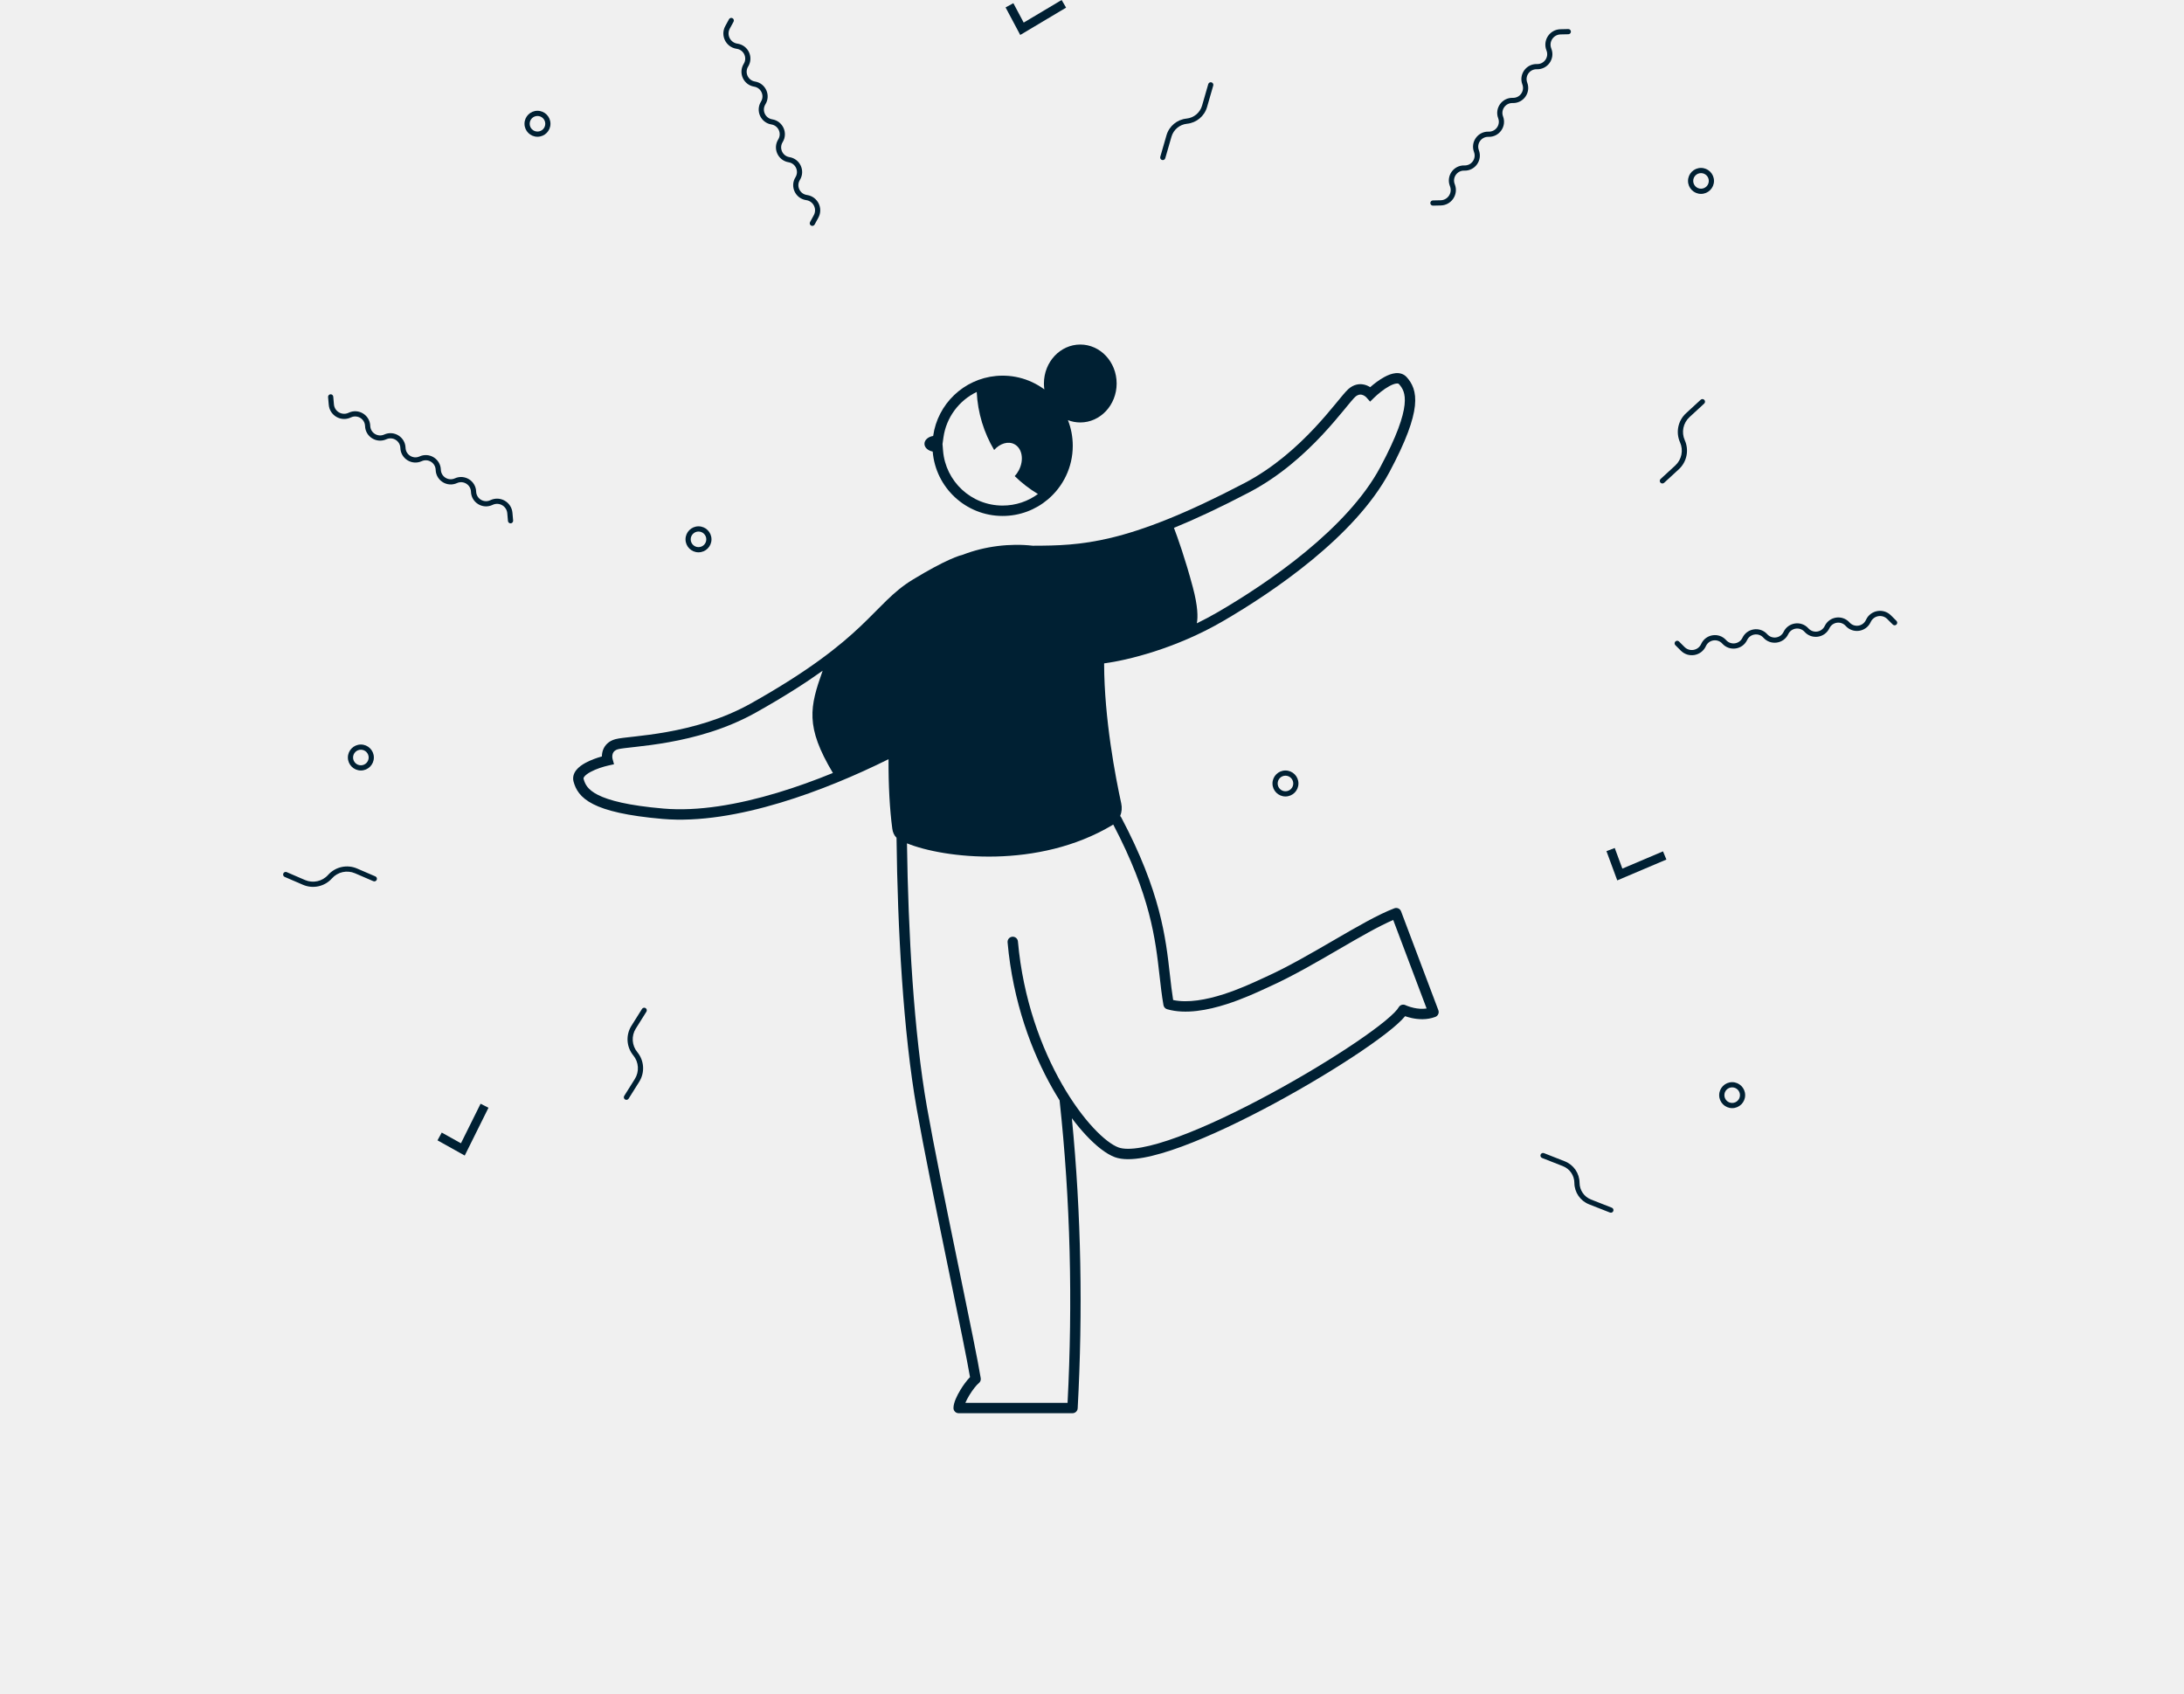
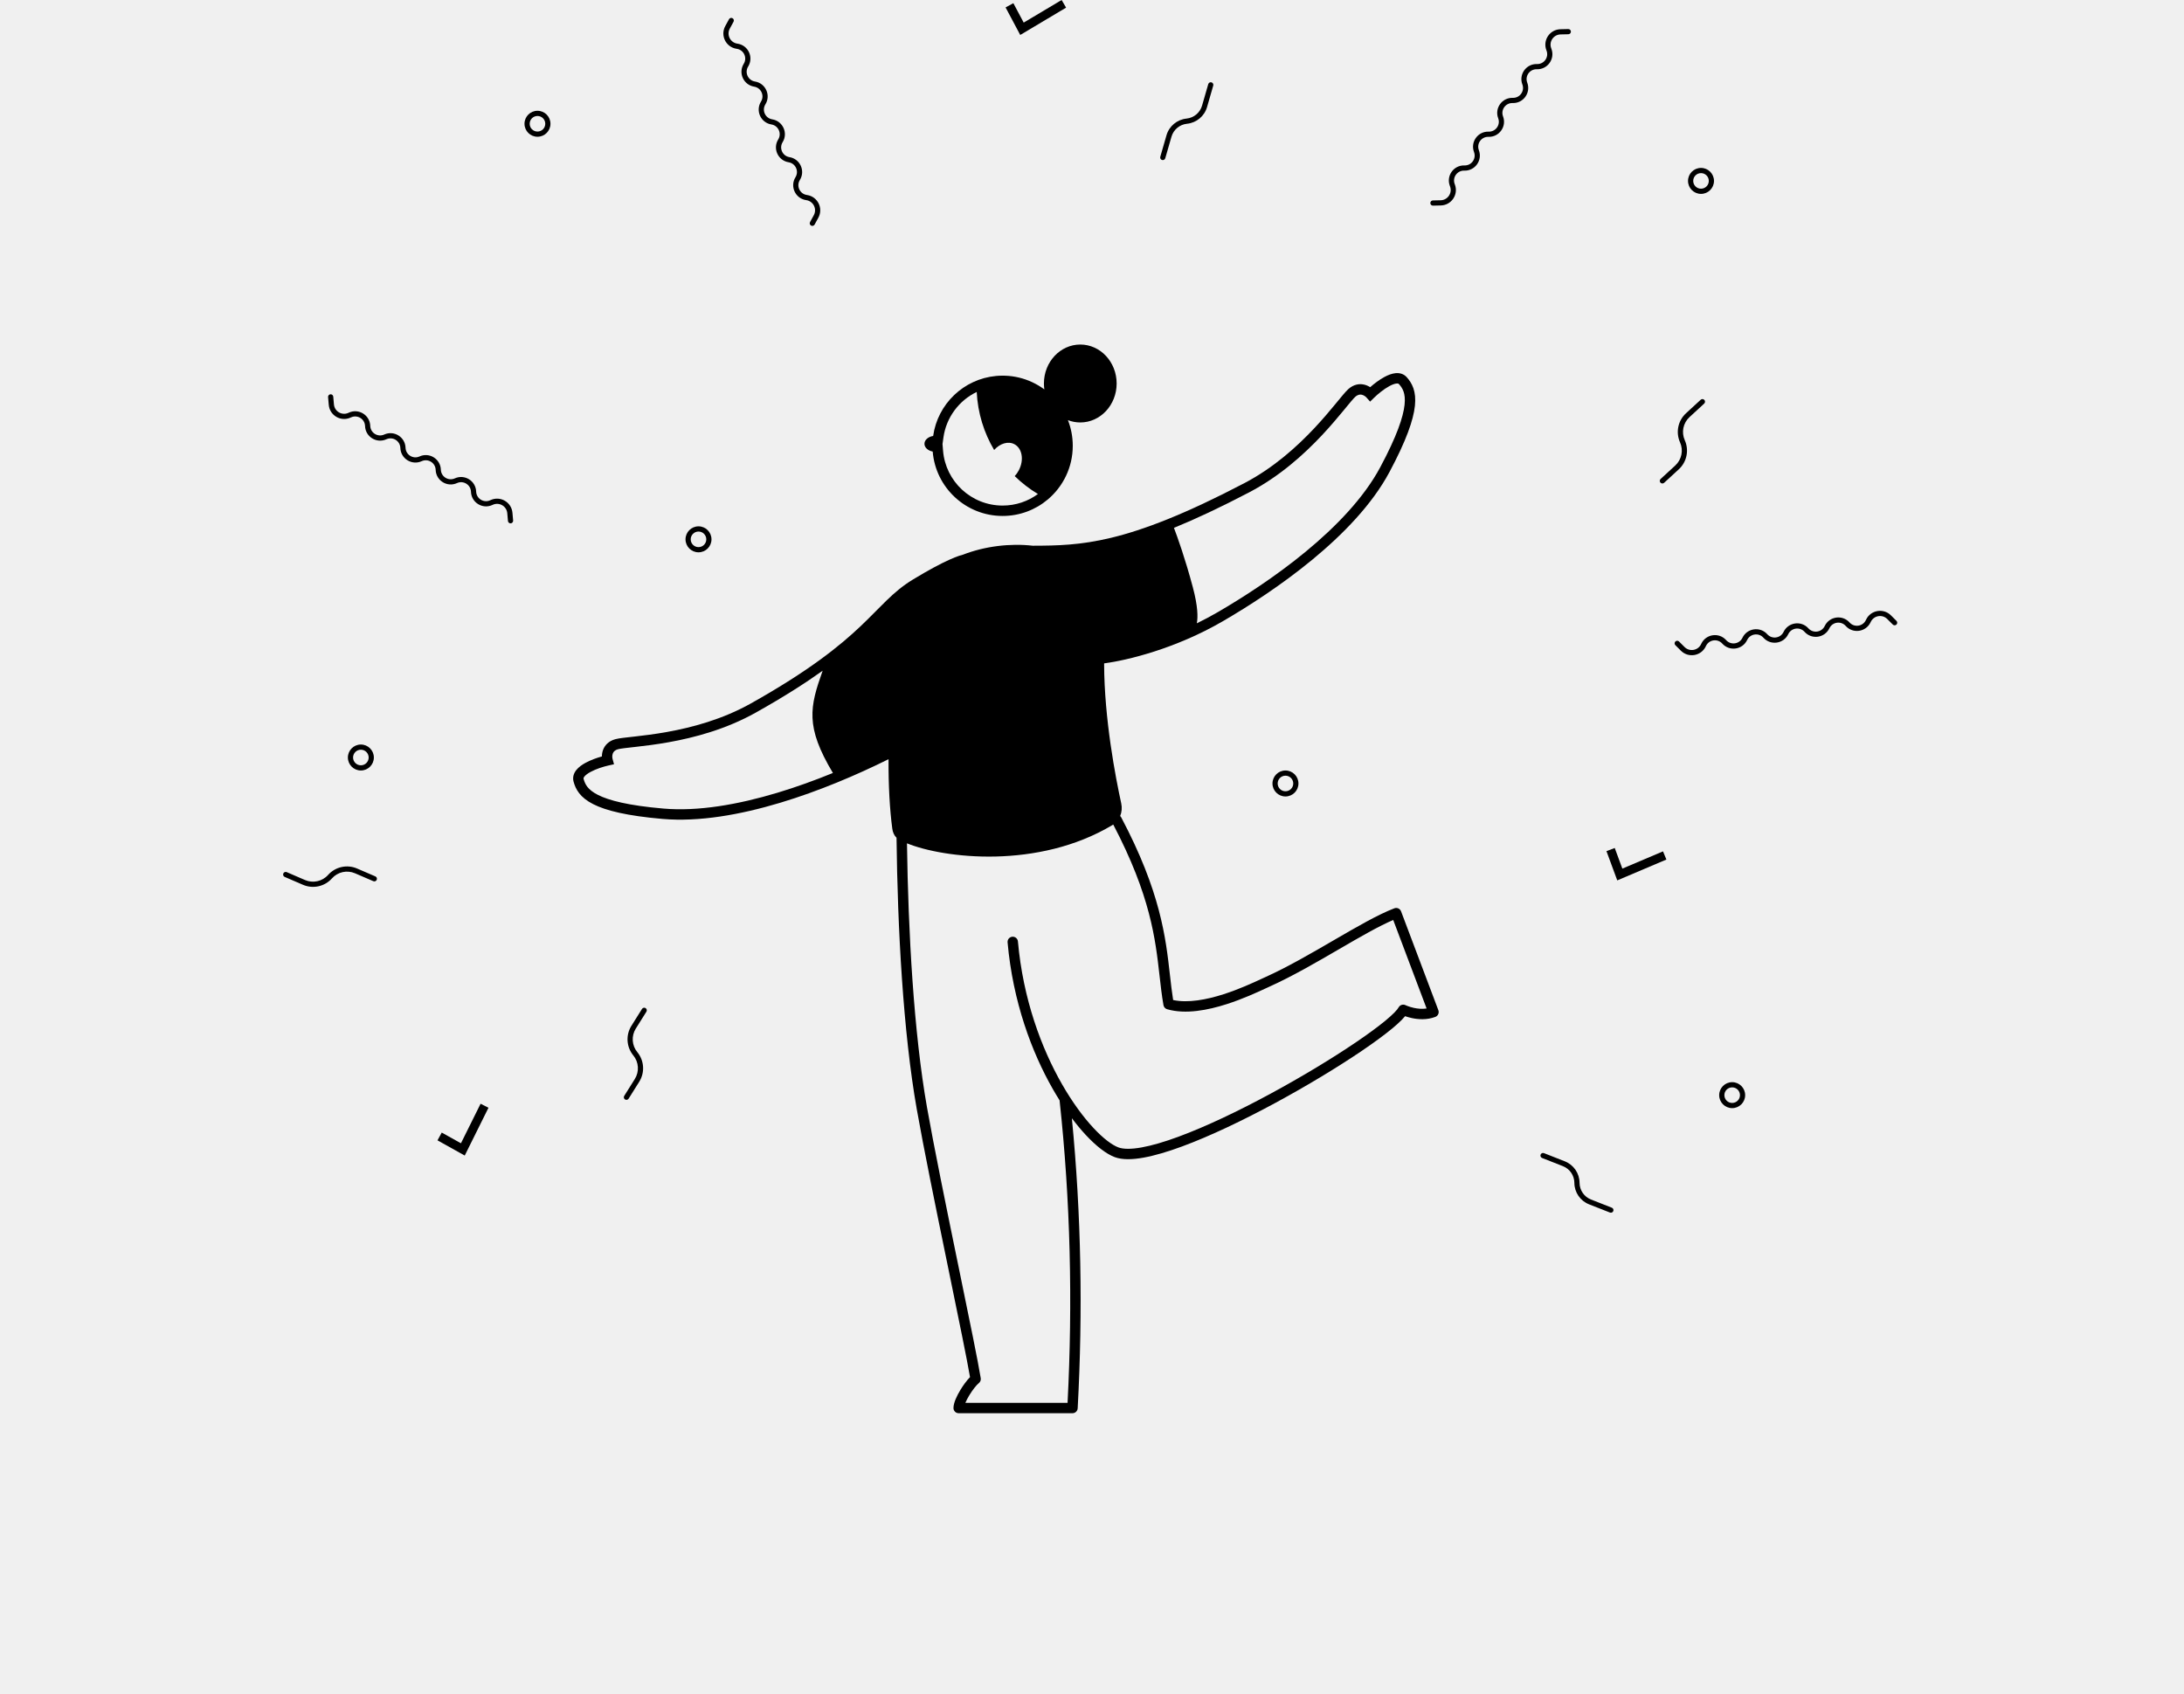
<svg xmlns="http://www.w3.org/2000/svg" width="365" height="283" viewBox="0 0 365 283" fill="none">
  <g clip-path="url(#clip0)">
-     <path d="M171.084 3.776L169.357 0.533L168.056 1.241L170.507 5.842L178.171 1.277L177.424 0L171.084 3.776Z" fill="#002033" />
-     <path d="M269.863 141.713L271.135 145.159L277.928 142.276L278.495 143.643L270.284 147.128L268.478 142.237L269.863 141.713Z" fill="#002033" />
-     <path d="M73.826 189.271L77.035 191.06L80.318 184.452L81.637 185.121L77.669 193.11L73.116 190.57L73.826 189.271Z" fill="#002033" />
-     <path fill-rule="evenodd" clip-rule="evenodd" d="M153.21 185.338C150.942 172.492 150.007 155.168 149.831 140C149.429 139.616 149.204 139.073 149.127 138.501C148.693 135.27 148.471 131.209 148.496 126.874C143.151 129.528 136.85 132.21 130.431 134.142C123.72 136.162 116.823 137.382 110.738 136.856C104.778 136.341 101.258 135.465 99.132 134.383C98.054 133.835 97.312 133.223 96.795 132.561C96.277 131.896 96.023 131.227 95.859 130.629C95.647 129.858 95.915 129.18 96.326 128.672C96.719 128.183 97.283 127.793 97.848 127.484C98.712 127.012 99.734 126.651 100.591 126.412C100.593 126.069 100.647 125.694 100.784 125.322C101.077 124.534 101.725 123.833 102.847 123.529C103.178 123.439 103.638 123.37 104.155 123.305C104.546 123.256 105.004 123.205 105.512 123.149C105.691 123.129 105.875 123.108 106.065 123.087C107.537 122.921 109.387 122.699 111.471 122.325C115.643 121.578 120.719 120.232 125.489 117.557C135.295 112.059 140.365 107.92 143.798 104.674C144.659 103.859 145.421 103.097 146.134 102.377C146.252 102.258 146.369 102.14 146.485 102.022L146.49 102.018C147.07 101.431 147.627 100.868 148.179 100.335C149.514 99.043 150.853 97.89 152.579 96.843C155.239 95.227 157.218 94.194 158.619 93.558C159.32 93.24 159.883 93.019 160.32 92.873C160.538 92.8 160.741 92.74 160.926 92.698C164.561 91.284 168.813 90.765 172.589 91.198C176.675 91.193 180.555 91.112 185.698 89.873C191.126 88.566 197.997 85.958 207.979 80.732C212.823 78.195 216.723 74.677 219.626 71.59C221.076 70.048 222.273 68.619 223.215 67.476C223.337 67.329 223.455 67.185 223.569 67.046C223.893 66.652 224.186 66.296 224.441 65.995C224.778 65.597 225.086 65.25 225.342 65.021C226.209 64.247 227.151 64.086 227.971 64.272C228.357 64.359 228.701 64.519 228.99 64.705C229.658 64.117 230.517 63.458 231.385 62.992C231.952 62.686 232.587 62.428 233.211 62.364C233.861 62.298 234.575 62.444 235.106 63.041C235.518 63.506 235.939 64.084 236.213 64.881C236.486 65.675 236.594 66.631 236.465 67.833C236.21 70.206 235.023 73.633 232.201 78.907C229.316 84.3 224.459 89.297 219.305 93.544C214.142 97.798 208.626 101.343 204.362 103.819C196.428 108.426 188.366 110.354 184.527 110.861C184.525 110.902 184.525 110.944 184.525 110.985C184.559 120.184 186.436 129.914 187.385 134.252C187.543 134.975 187.477 135.718 187.207 136.37C187.278 136.435 187.339 136.513 187.386 136.602C193.964 149.042 194.823 156.687 195.523 162.925L195.523 162.926L195.523 162.927L195.524 162.928C195.688 164.388 195.843 165.771 196.061 167.12C198.538 167.647 201.607 167.076 204.487 166.152C207.053 165.329 209.334 164.274 210.737 163.625L210.744 163.622C211.009 163.5 211.242 163.392 211.44 163.303C215.156 161.631 219.132 159.32 222.878 157.143L223.011 157.066C226.76 154.887 230.312 152.827 233.03 151.792C233.246 151.71 233.485 151.717 233.696 151.811C233.906 151.906 234.07 152.081 234.152 152.297L240.385 168.821C240.466 169.037 240.459 169.276 240.363 169.486C240.268 169.696 240.094 169.859 239.878 169.94C238.442 170.479 236.991 170.36 235.944 170.134C235.506 170.04 235.125 169.924 234.828 169.82C234.663 170.023 234.474 170.23 234.27 170.437C233.83 170.885 233.274 171.382 232.625 171.917C231.326 172.989 229.613 174.243 227.62 175.596C223.63 178.303 218.47 181.432 213.133 184.318C207.798 187.202 202.264 189.856 197.529 191.6C195.164 192.472 192.974 193.125 191.095 193.462C189.246 193.793 187.574 193.843 186.319 193.381C184.896 192.857 183.191 191.533 181.438 189.645C180.685 188.835 179.912 187.908 179.135 186.872C180.705 202.974 180.981 219.202 180.107 235.349C180.082 235.81 179.701 236.17 179.24 236.17H160.217C159.738 236.17 159.349 235.782 159.349 235.302C159.349 234.822 159.517 234.289 159.714 233.813C159.92 233.315 160.201 232.783 160.507 232.278C160.983 231.491 161.573 230.685 162.114 230.137C161.618 227.216 160.25 220.567 158.68 212.934L158.225 210.718C156.383 201.759 154.364 191.875 153.21 185.338ZM154.92 185.037C152.723 172.59 151.782 155.827 151.579 140.934C157.762 143.446 173.505 145.316 185.921 137.876C185.965 137.849 186.009 137.822 186.051 137.794C192.281 149.694 193.095 156.91 193.788 163.057C193.979 164.753 194.161 166.367 194.445 167.976C194.502 168.302 194.741 168.567 195.059 168.659C198.143 169.547 201.873 168.814 205.018 167.805C207.697 166.946 210.093 165.837 211.486 165.192C211.744 165.073 211.967 164.969 212.152 164.886C215.951 163.177 219.993 160.828 223.709 158.668L223.883 158.567C227.296 156.584 230.395 154.792 232.841 153.742L238.421 168.533C237.681 168.645 236.942 168.573 236.31 168.437C235.879 168.344 235.515 168.226 235.262 168.131C235.136 168.084 235.038 168.043 234.974 168.015L234.939 167.999C234.925 167.993 234.913 167.988 234.905 167.984L234.895 167.979C234.797 167.931 234.693 167.902 234.589 167.893C234.252 167.862 233.914 168.031 233.744 168.348C233.647 168.53 233.426 168.82 233.032 169.22C232.649 169.61 232.142 170.065 231.521 170.578C230.278 171.602 228.614 172.823 226.645 174.159C222.709 176.829 217.599 179.929 212.307 182.791C207.011 185.654 201.557 188.266 196.929 189.971C194.614 190.824 192.529 191.441 190.789 191.753C189.018 192.071 187.726 192.049 186.919 191.752C185.881 191.37 184.402 190.286 182.71 188.464C181.038 186.664 179.222 184.212 177.496 181.2C174.044 175.176 170.977 166.96 170.121 157.331C170.079 156.853 169.657 156.501 169.18 156.543C168.702 156.585 168.349 157.007 168.392 157.485C169.272 167.387 172.425 175.843 175.99 182.063C176.35 182.692 176.715 183.298 177.082 183.881C178.897 200.652 179.288 217.583 178.416 234.434H161.336C161.499 234.048 161.728 233.613 161.992 233.178C162.556 232.247 163.199 231.447 163.588 231.138C163.833 230.943 163.954 230.632 163.905 230.322C163.48 227.649 162.04 220.649 160.389 212.623L159.925 210.369C158.082 201.402 156.069 191.545 154.92 185.037ZM139.199 129.176C134.545 121.396 135.334 118.141 137.486 112.085C134.598 114.152 130.988 116.464 126.338 119.071C121.336 121.876 116.052 123.269 111.777 124.034C109.637 124.418 107.742 124.645 106.26 124.812C106.062 124.834 105.873 124.855 105.692 124.875L105.686 124.876C105.185 124.932 104.748 124.98 104.372 125.028C103.846 125.094 103.5 125.151 103.301 125.205C102.729 125.36 102.513 125.655 102.412 125.926C102.293 126.248 102.316 126.618 102.377 126.84L102.618 127.72L101.727 127.917C100.868 128.107 99.626 128.491 98.68 129.008C98.203 129.268 97.865 129.528 97.677 129.762C97.505 129.974 97.511 130.089 97.533 130.17C97.661 130.635 97.834 131.069 98.164 131.493C98.496 131.918 99.023 132.38 99.919 132.835C101.739 133.761 104.986 134.617 110.887 135.126C116.663 135.625 123.319 134.469 129.931 132.479C133.078 131.532 136.202 130.399 139.199 129.176ZM196.196 88.213C196.775 89.735 198.064 93.309 199.353 98.143C200.201 101.326 200.22 103.141 200.018 104.164C201.168 103.605 202.331 102.991 203.49 102.317C207.702 99.872 213.133 96.38 218.201 92.204C223.279 88.02 227.939 83.192 230.67 78.088C233.464 72.866 234.52 69.679 234.738 67.648C234.846 66.648 234.747 65.955 234.571 65.445C234.397 64.937 234.127 64.555 233.807 64.194C233.751 64.131 233.658 64.064 233.386 64.092C233.089 64.122 232.686 64.263 232.207 64.521C231.258 65.031 230.258 65.862 229.63 66.478L228.979 67.117L228.373 66.434C228.22 66.262 227.923 66.041 227.587 65.965C227.306 65.902 226.94 65.922 226.498 66.317C226.344 66.454 226.108 66.713 225.766 67.117C225.52 67.407 225.24 67.747 224.92 68.137L224.919 68.138L224.917 68.14C224.802 68.281 224.681 68.428 224.554 68.581C223.605 69.732 222.38 71.195 220.891 72.779C217.916 75.943 213.864 79.61 208.784 82.27C203.944 84.804 199.809 86.738 196.196 88.213Z" fill="#002033" />
-     <path d="M123.202 7.289C122.034 7.1 121.404 5.814 121.97 4.775L122.594 3.631C122.709 3.42 122.632 3.157 122.421 3.042C122.211 2.927 121.947 3.005 121.832 3.215L121.208 4.359C120.355 5.924 121.304 7.862 123.063 8.146L123.155 8.161C124.319 8.349 124.918 9.661 124.296 10.663C123.349 12.192 124.261 14.193 126.037 14.48C127.201 14.668 127.799 15.98 127.178 16.982C126.23 18.511 127.142 20.512 128.918 20.799C130.082 20.987 130.68 22.299 130.059 23.301C129.111 24.83 130.024 26.831 131.799 27.117C132.964 27.305 133.562 28.617 132.941 29.62C131.993 31.148 132.905 33.149 134.681 33.436L134.773 33.451C135.941 33.64 136.571 34.926 136.004 35.965L135.38 37.109C135.265 37.32 135.343 37.583 135.553 37.698C135.764 37.813 136.027 37.736 136.142 37.525L136.767 36.381C137.62 34.816 136.67 32.878 134.911 32.594L134.819 32.579C133.655 32.391 133.057 31.079 133.678 30.077C134.626 28.548 133.714 26.547 131.938 26.26C130.774 26.072 130.176 24.761 130.797 23.758C131.745 22.23 130.832 20.229 129.057 19.942C127.892 19.753 127.294 18.442 127.916 17.439C128.863 15.911 127.951 13.91 126.175 13.623C125.011 13.435 124.413 12.123 125.034 11.121C125.982 9.592 125.069 7.591 123.294 7.304L123.202 7.289Z" fill="#002033" />
-     <path d="M259.246 8.073C258.827 6.967 259.629 5.779 260.811 5.752L262.115 5.723C262.354 5.718 262.544 5.519 262.539 5.279C262.533 5.04 262.335 4.85 262.095 4.855L260.792 4.885C259.01 4.924 257.804 6.714 258.434 8.381L258.467 8.468C258.884 9.571 258.045 10.743 256.867 10.704C255.069 10.645 253.789 12.433 254.426 14.116C254.843 15.218 254.004 16.391 252.826 16.352C251.028 16.293 249.748 18.081 250.385 19.763C250.802 20.866 249.963 22.039 248.784 22C246.987 21.941 245.707 23.729 246.344 25.411C246.761 26.514 245.922 27.687 244.743 27.648C242.945 27.588 241.666 29.377 242.302 31.059L242.335 31.146C242.754 32.253 241.953 33.441 240.77 33.467L239.467 33.496C239.227 33.502 239.037 33.7 239.043 33.94C239.048 34.18 239.247 34.37 239.486 34.364L240.79 34.335C242.571 34.295 243.778 32.506 243.147 30.839L243.114 30.752C242.697 29.649 243.536 28.477 244.715 28.515C246.512 28.575 247.792 26.786 247.155 25.104C246.738 24.001 247.577 22.829 248.756 22.867C250.553 22.927 251.833 21.139 251.197 19.456C250.779 18.353 251.618 17.181 252.797 17.22C254.595 17.279 255.874 15.491 255.238 13.808C254.821 12.705 255.66 11.533 256.838 11.572C258.636 11.631 259.916 9.843 259.279 8.16L259.246 8.073Z" fill="#002033" />
-     <path d="M201.93 14.057L200.894 17.65C200.552 18.836 199.523 19.694 198.295 19.817C196.714 19.976 195.388 21.081 194.948 22.608L193.912 26.201C193.846 26.431 193.979 26.672 194.209 26.738C194.439 26.805 194.68 26.672 194.746 26.441L195.782 22.848C196.124 21.662 197.153 20.804 198.381 20.681C199.963 20.523 201.288 19.417 201.728 17.89L202.764 14.297C202.831 14.067 202.698 13.826 202.467 13.76C202.237 13.694 201.996 13.827 201.93 14.057Z" fill="#002033" />
-     <path fill-rule="evenodd" clip-rule="evenodd" d="M89.826 22.853C91.025 22.853 91.996 21.881 91.996 20.683C91.996 19.484 91.025 18.513 89.826 18.513C88.627 18.513 87.656 19.484 87.656 20.683C87.656 21.881 88.627 22.853 89.826 22.853ZM89.826 21.985C90.545 21.985 91.128 21.402 91.128 20.683C91.128 19.964 90.545 19.381 89.826 19.381C89.107 19.381 88.524 19.964 88.524 20.683C88.524 21.402 89.107 21.985 89.826 21.985Z" fill="#002033" />
-     <path fill-rule="evenodd" clip-rule="evenodd" d="M217.002 130.931C217.002 132.13 216.031 133.102 214.832 133.102C213.633 133.102 212.662 132.13 212.662 130.931C212.662 129.733 213.633 128.761 214.832 128.761C216.031 128.761 217.002 129.733 217.002 130.931ZM216.134 130.931C216.134 131.65 215.551 132.233 214.832 132.233C214.113 132.233 213.53 131.65 213.53 130.931C213.53 130.212 214.113 129.629 214.832 129.629C215.551 129.629 216.134 130.212 216.134 130.931Z" fill="#002033" />
-     <path fill-rule="evenodd" clip-rule="evenodd" d="M118.907 90.131C118.907 91.329 117.936 92.301 116.737 92.301C115.538 92.301 114.567 91.329 114.567 90.131C114.567 88.932 115.538 87.96 116.737 87.96C117.936 87.96 118.907 88.932 118.907 90.131ZM118.039 90.131C118.039 90.85 117.456 91.433 116.737 91.433C116.018 91.433 115.435 90.85 115.435 90.131C115.435 89.412 116.018 88.829 116.737 88.829C117.456 88.829 118.039 89.412 118.039 90.131Z" fill="#002033" />
-     <path fill-rule="evenodd" clip-rule="evenodd" d="M291.659 183.017C291.659 184.216 290.687 185.187 289.488 185.187C288.29 185.187 287.318 184.216 287.318 183.017C287.318 181.819 288.29 180.847 289.488 180.847C290.687 180.847 291.659 181.819 291.659 183.017ZM290.791 183.017C290.791 183.736 290.208 184.319 289.488 184.319C288.769 184.319 288.186 183.736 288.186 183.017C288.186 182.298 288.769 181.715 289.488 181.715C290.208 181.715 290.791 182.298 290.791 183.017Z" fill="#002033" />
-     <path fill-rule="evenodd" clip-rule="evenodd" d="M286.45 30.232C286.45 31.43 285.478 32.402 284.28 32.402C283.081 32.402 282.11 31.43 282.11 30.232C282.11 29.033 283.081 28.062 284.28 28.062C285.478 28.062 286.45 29.033 286.45 30.232ZM285.582 30.232C285.582 30.951 284.999 31.534 284.28 31.534C283.561 31.534 282.978 30.951 282.978 30.232C282.978 29.513 283.561 28.93 284.28 28.93C284.999 28.93 285.582 29.513 285.582 30.232Z" fill="#002033" />
-     <path fill-rule="evenodd" clip-rule="evenodd" d="M62.481 126.591C62.481 127.789 61.509 128.761 60.311 128.761C59.112 128.761 58.14 127.789 58.14 126.591C58.14 125.392 59.112 124.421 60.311 124.421C61.509 124.421 62.481 125.392 62.481 126.591ZM61.613 126.591C61.613 127.31 61.03 127.893 60.311 127.893C59.591 127.893 59.008 127.31 59.008 126.591C59.008 125.872 59.591 125.289 60.311 125.289C61.03 125.289 61.613 125.872 61.613 126.591Z" fill="#002033" />
-     <path d="M257.719 193.515L261.199 194.882C262.348 195.333 263.106 196.439 263.114 197.673C263.124 199.262 264.1 200.685 265.579 201.266L269.06 202.633C269.283 202.721 269.535 202.611 269.622 202.388C269.71 202.165 269.6 201.913 269.377 201.825L265.897 200.458C264.748 200.007 263.99 198.902 263.982 197.667C263.972 196.078 262.996 194.655 261.517 194.074L258.036 192.707C257.813 192.619 257.561 192.729 257.474 192.952C257.386 193.175 257.496 193.427 257.719 193.515Z" fill="#002033" />
-     <path d="M108.031 169.068L106.26 171.889C105.488 173.12 105.589 174.706 106.512 175.828C107.673 177.238 107.801 179.232 106.83 180.779L105.059 183.601C104.931 183.804 104.663 183.865 104.46 183.738C104.257 183.61 104.196 183.342 104.323 183.139L106.094 180.318C106.867 179.087 106.765 177.501 105.842 176.379C104.682 174.969 104.554 172.975 105.525 171.428L107.296 168.606C107.423 168.403 107.691 168.342 107.894 168.469C108.097 168.597 108.158 168.864 108.031 169.068Z" fill="#002033" />
-     <path d="M284.813 67.445L282.361 69.701C281.292 70.684 280.972 72.242 281.567 73.567C282.315 75.233 281.913 77.191 280.569 78.427L278.117 80.683C277.941 80.845 277.666 80.833 277.504 80.657C277.341 80.481 277.353 80.206 277.529 80.044L279.981 77.788C281.05 76.805 281.37 75.247 280.775 73.922C280.027 72.256 280.429 70.299 281.773 69.062L284.225 66.807C284.401 66.644 284.676 66.656 284.838 66.832C285 67.009 284.989 67.283 284.813 67.445Z" fill="#002033" />
-     <path d="M47.918 145.747L50.978 147.066C52.312 147.641 53.864 147.297 54.831 146.214C56.047 144.851 57.999 144.42 59.676 145.142L62.735 146.461C62.956 146.556 63.057 146.811 62.962 147.031C62.867 147.251 62.612 147.353 62.392 147.258L59.332 145.94C57.998 145.365 56.446 145.708 55.479 146.792C54.263 148.154 52.312 148.586 50.634 147.863L47.575 146.545C47.355 146.45 47.253 146.194 47.348 145.974C47.443 145.754 47.698 145.652 47.918 145.747Z" fill="#002033" />
-     <path d="M55.809 67.584C55.913 68.763 57.151 69.484 58.228 68.994L58.312 68.955C59.95 68.21 61.818 69.37 61.877 71.167C61.915 72.346 63.14 73.106 64.213 72.618C65.85 71.872 67.719 73.032 67.777 74.83C67.816 76.008 69.041 76.769 70.114 76.28C71.751 75.534 73.619 76.694 73.678 78.492C73.716 79.671 74.941 80.431 76.014 79.942C77.651 79.197 79.52 80.357 79.578 82.154C79.617 83.333 80.842 84.093 81.915 83.605L82 83.566C83.621 82.828 85.486 83.914 85.643 85.689L85.757 86.988C85.778 87.227 85.602 87.438 85.363 87.459C85.124 87.48 84.914 87.303 84.893 87.064L84.778 85.766C84.674 84.587 83.436 83.866 82.359 84.356L82.275 84.395C80.638 85.14 78.769 83.98 78.711 82.183C78.672 81.004 77.447 80.244 76.374 80.732C74.737 81.478 72.869 80.318 72.81 78.52C72.772 77.342 71.547 76.581 70.474 77.07C68.837 77.815 66.968 76.656 66.909 74.858C66.871 73.679 65.646 72.919 64.573 73.408C62.936 74.153 61.067 72.993 61.009 71.195C60.971 70.017 59.745 69.257 58.672 69.745L58.588 69.784C56.966 70.522 55.101 69.435 54.945 67.66L54.83 66.362C54.809 66.123 54.985 65.912 55.224 65.891C55.463 65.87 55.674 66.047 55.695 66.285L55.809 67.584Z" fill="#002033" />
-     <path d="M312.652 103.924C313.162 102.857 314.574 102.614 315.411 103.451L316.333 104.372C316.502 104.542 316.777 104.542 316.947 104.372C317.116 104.202 317.116 103.928 316.946 103.758L316.024 102.837C314.764 101.577 312.637 101.942 311.868 103.55L311.828 103.634C311.32 104.698 309.892 104.902 309.106 104.024C307.906 102.683 305.729 102.995 304.954 104.618C304.445 105.682 303.018 105.886 302.231 105.008C301.031 103.668 298.854 103.979 298.079 105.602C297.57 106.666 296.143 106.871 295.356 105.992C294.157 104.652 291.98 104.964 291.204 106.586C290.696 107.65 289.268 107.855 288.482 106.976C287.282 105.636 285.105 105.948 284.329 107.571L284.289 107.655C283.779 108.722 282.367 108.964 281.53 108.128L280.608 107.207C280.439 107.037 280.164 107.037 279.994 107.207C279.825 107.376 279.825 107.651 279.995 107.821L280.917 108.742C282.177 110.002 284.304 109.637 285.073 108.029L285.113 107.945C285.621 106.881 287.048 106.677 287.835 107.555C289.035 108.895 291.212 108.584 291.987 106.961C292.496 105.897 293.923 105.692 294.71 106.571C295.91 107.911 298.087 107.599 298.862 105.977C299.371 104.913 300.798 104.708 301.584 105.587C302.784 106.927 304.961 106.615 305.737 104.992C306.245 103.928 307.673 103.724 308.459 104.603C309.659 105.943 311.836 105.631 312.611 104.008L312.652 103.924Z" fill="#002033" />
-     <path fill-rule="evenodd" clip-rule="evenodd" d="M186.619 64.088C186.619 67.683 183.898 70.599 180.542 70.599C179.817 70.599 179.121 70.462 178.476 70.213C178.999 71.541 179.285 72.987 179.285 74.501C179.285 78.093 177.67 81.307 175.127 83.457C173.085 85.184 170.445 86.224 167.562 86.224C161.412 86.224 156.367 81.488 155.878 75.463C155.085 75.314 154.499 74.79 154.499 74.166C154.499 73.523 155.122 72.986 155.953 72.856C156.703 67.516 161.05 63.331 166.466 62.829C166.827 62.795 167.192 62.778 167.562 62.778C167.725 62.778 167.888 62.781 168.049 62.788C168.817 62.819 169.565 62.924 170.287 63.096C171.847 63.468 173.286 64.151 174.535 65.076C174.489 64.754 174.465 64.424 174.465 64.088C174.465 60.492 177.186 57.577 180.542 57.577C183.898 57.577 186.619 60.492 186.619 64.088ZM173.464 82.558C172.056 81.713 170.754 80.707 169.584 79.567C169.845 79.287 170.078 78.959 170.271 78.592C171.172 76.871 170.84 74.919 169.529 74.233C168.475 73.68 167.109 74.114 166.146 75.2C164.446 72.333 163.406 69.03 163.233 65.499C160.287 66.918 158.144 69.74 157.673 73.098L157.517 74.204L157.608 75.323C158.025 80.453 162.323 84.488 167.562 84.488C169.77 84.488 171.811 83.772 173.464 82.558Z" fill="#002033" />
+     <path d="M171.084 3.776L169.357 0.533L168.056 1.241L170.507 5.842L178.171 1.277L177.424 0L171.084 3.776Z" fill="currentColor" />
+     <path d="M269.863 141.713L271.135 145.159L277.928 142.276L278.495 143.643L270.284 147.128L268.478 142.237L269.863 141.713Z" fill="currentColor" />
+     <path d="M73.826 189.271L77.035 191.06L80.318 184.452L81.637 185.121L77.669 193.11L73.116 190.57L73.826 189.271Z" fill="currentColor" />
+     <path fill-rule="evenodd" clip-rule="evenodd" d="M153.21 185.338C150.942 172.492 150.007 155.168 149.831 140C149.429 139.616 149.204 139.073 149.127 138.501C148.693 135.27 148.471 131.209 148.496 126.874C143.151 129.528 136.85 132.21 130.431 134.142C123.72 136.162 116.823 137.382 110.738 136.856C104.778 136.341 101.258 135.465 99.132 134.383C98.054 133.835 97.312 133.223 96.795 132.561C96.277 131.896 96.023 131.227 95.859 130.629C95.647 129.858 95.915 129.18 96.326 128.672C96.719 128.183 97.283 127.793 97.848 127.484C98.712 127.012 99.734 126.651 100.591 126.412C100.593 126.069 100.647 125.694 100.784 125.322C101.077 124.534 101.725 123.833 102.847 123.529C103.178 123.439 103.638 123.37 104.155 123.305C104.546 123.256 105.004 123.205 105.512 123.149C105.691 123.129 105.875 123.108 106.065 123.087C107.537 122.921 109.387 122.699 111.471 122.325C115.643 121.578 120.719 120.232 125.489 117.557C135.295 112.059 140.365 107.92 143.798 104.674C144.659 103.859 145.421 103.097 146.134 102.377C146.252 102.258 146.369 102.14 146.485 102.022L146.49 102.018C147.07 101.431 147.627 100.868 148.179 100.335C149.514 99.043 150.853 97.89 152.579 96.843C155.239 95.227 157.218 94.194 158.619 93.558C159.32 93.24 159.883 93.019 160.32 92.873C160.538 92.8 160.741 92.74 160.926 92.698C164.561 91.284 168.813 90.765 172.589 91.198C176.675 91.193 180.555 91.112 185.698 89.873C191.126 88.566 197.997 85.958 207.979 80.732C212.823 78.195 216.723 74.677 219.626 71.59C221.076 70.048 222.273 68.619 223.215 67.476C223.337 67.329 223.455 67.185 223.569 67.046C223.893 66.652 224.186 66.296 224.441 65.995C224.778 65.597 225.086 65.25 225.342 65.021C226.209 64.247 227.151 64.086 227.971 64.272C228.357 64.359 228.701 64.519 228.99 64.705C229.658 64.117 230.517 63.458 231.385 62.992C231.952 62.686 232.587 62.428 233.211 62.364C233.861 62.298 234.575 62.444 235.106 63.041C235.518 63.506 235.939 64.084 236.213 64.881C236.486 65.675 236.594 66.631 236.465 67.833C236.21 70.206 235.023 73.633 232.201 78.907C229.316 84.3 224.459 89.297 219.305 93.544C214.142 97.798 208.626 101.343 204.362 103.819C196.428 108.426 188.366 110.354 184.527 110.861C184.525 110.902 184.525 110.944 184.525 110.985C184.559 120.184 186.436 129.914 187.385 134.252C187.543 134.975 187.477 135.718 187.207 136.37C187.278 136.435 187.339 136.513 187.386 136.602C193.964 149.042 194.823 156.687 195.523 162.925L195.523 162.926L195.523 162.927L195.524 162.928C195.688 164.388 195.843 165.771 196.061 167.12C198.538 167.647 201.607 167.076 204.487 166.152C207.053 165.329 209.334 164.274 210.737 163.625L210.744 163.622C211.009 163.5 211.242 163.392 211.44 163.303C215.156 161.631 219.132 159.32 222.878 157.143L223.011 157.066C226.76 154.887 230.312 152.827 233.03 151.792C233.246 151.71 233.485 151.717 233.696 151.811C233.906 151.906 234.07 152.081 234.152 152.297L240.385 168.821C240.466 169.037 240.459 169.276 240.363 169.486C240.268 169.696 240.094 169.859 239.878 169.94C238.442 170.479 236.991 170.36 235.944 170.134C235.506 170.04 235.125 169.924 234.828 169.82C234.663 170.023 234.474 170.23 234.27 170.437C233.83 170.885 233.274 171.382 232.625 171.917C231.326 172.989 229.613 174.243 227.62 175.596C223.63 178.303 218.47 181.432 213.133 184.318C207.798 187.202 202.264 189.856 197.529 191.6C195.164 192.472 192.974 193.125 191.095 193.462C189.246 193.793 187.574 193.843 186.319 193.381C184.896 192.857 183.191 191.533 181.438 189.645C180.685 188.835 179.912 187.908 179.135 186.872C180.705 202.974 180.981 219.202 180.107 235.349C180.082 235.81 179.701 236.17 179.24 236.17H160.217C159.738 236.17 159.349 235.782 159.349 235.302C159.349 234.822 159.517 234.289 159.714 233.813C159.92 233.315 160.201 232.783 160.507 232.278C160.983 231.491 161.573 230.685 162.114 230.137C161.618 227.216 160.25 220.567 158.68 212.934L158.225 210.718C156.383 201.759 154.364 191.875 153.21 185.338ZM154.92 185.037C152.723 172.59 151.782 155.827 151.579 140.934C157.762 143.446 173.505 145.316 185.921 137.876C185.965 137.849 186.009 137.822 186.051 137.794C192.281 149.694 193.095 156.91 193.788 163.057C193.979 164.753 194.161 166.367 194.445 167.976C194.502 168.302 194.741 168.567 195.059 168.659C198.143 169.547 201.873 168.814 205.018 167.805C207.697 166.946 210.093 165.837 211.486 165.192C211.744 165.073 211.967 164.969 212.152 164.886C215.951 163.177 219.993 160.828 223.709 158.668L223.883 158.567C227.296 156.584 230.395 154.792 232.841 153.742L238.421 168.533C237.681 168.645 236.942 168.573 236.31 168.437C235.879 168.344 235.515 168.226 235.262 168.131C235.136 168.084 235.038 168.043 234.974 168.015L234.939 167.999C234.925 167.993 234.913 167.988 234.905 167.984L234.895 167.979C234.797 167.931 234.693 167.902 234.589 167.893C234.252 167.862 233.914 168.031 233.744 168.348C233.647 168.53 233.426 168.82 233.032 169.22C232.649 169.61 232.142 170.065 231.521 170.578C230.278 171.602 228.614 172.823 226.645 174.159C222.709 176.829 217.599 179.929 212.307 182.791C207.011 185.654 201.557 188.266 196.929 189.971C194.614 190.824 192.529 191.441 190.789 191.753C189.018 192.071 187.726 192.049 186.919 191.752C185.881 191.37 184.402 190.286 182.71 188.464C181.038 186.664 179.222 184.212 177.496 181.2C174.044 175.176 170.977 166.96 170.121 157.331C170.079 156.853 169.657 156.501 169.18 156.543C168.702 156.585 168.349 157.007 168.392 157.485C169.272 167.387 172.425 175.843 175.99 182.063C176.35 182.692 176.715 183.298 177.082 183.881C178.897 200.652 179.288 217.583 178.416 234.434H161.336C161.499 234.048 161.728 233.613 161.992 233.178C162.556 232.247 163.199 231.447 163.588 231.138C163.833 230.943 163.954 230.632 163.905 230.322C163.48 227.649 162.04 220.649 160.389 212.623L159.925 210.369C158.082 201.402 156.069 191.545 154.92 185.037ZM139.199 129.176C134.545 121.396 135.334 118.141 137.486 112.085C134.598 114.152 130.988 116.464 126.338 119.071C121.336 121.876 116.052 123.269 111.777 124.034C109.637 124.418 107.742 124.645 106.26 124.812C106.062 124.834 105.873 124.855 105.692 124.875L105.686 124.876C105.185 124.932 104.748 124.98 104.372 125.028C103.846 125.094 103.5 125.151 103.301 125.205C102.729 125.36 102.513 125.655 102.412 125.926C102.293 126.248 102.316 126.618 102.377 126.84L102.618 127.72L101.727 127.917C100.868 128.107 99.626 128.491 98.68 129.008C98.203 129.268 97.865 129.528 97.677 129.762C97.505 129.974 97.511 130.089 97.533 130.17C97.661 130.635 97.834 131.069 98.164 131.493C98.496 131.918 99.023 132.38 99.919 132.835C101.739 133.761 104.986 134.617 110.887 135.126C116.663 135.625 123.319 134.469 129.931 132.479C133.078 131.532 136.202 130.399 139.199 129.176ZM196.196 88.213C196.775 89.735 198.064 93.309 199.353 98.143C200.201 101.326 200.22 103.141 200.018 104.164C201.168 103.605 202.331 102.991 203.49 102.317C207.702 99.872 213.133 96.38 218.201 92.204C223.279 88.02 227.939 83.192 230.67 78.088C233.464 72.866 234.52 69.679 234.738 67.648C234.846 66.648 234.747 65.955 234.571 65.445C234.397 64.937 234.127 64.555 233.807 64.194C233.751 64.131 233.658 64.064 233.386 64.092C233.089 64.122 232.686 64.263 232.207 64.521C231.258 65.031 230.258 65.862 229.63 66.478L228.979 67.117L228.373 66.434C228.22 66.262 227.923 66.041 227.587 65.965C227.306 65.902 226.94 65.922 226.498 66.317C226.344 66.454 226.108 66.713 225.766 67.117C225.52 67.407 225.24 67.747 224.92 68.137L224.919 68.138L224.917 68.14C224.802 68.281 224.681 68.428 224.554 68.581C223.605 69.732 222.38 71.195 220.891 72.779C217.916 75.943 213.864 79.61 208.784 82.27C203.944 84.804 199.809 86.738 196.196 88.213Z" fill="currentColor" />
+     <path d="M123.202 7.289C122.034 7.1 121.404 5.814 121.97 4.775L122.594 3.631C122.709 3.42 122.632 3.157 122.421 3.042C122.211 2.927 121.947 3.005 121.832 3.215L121.208 4.359C120.355 5.924 121.304 7.862 123.063 8.146L123.155 8.161C124.319 8.349 124.918 9.661 124.296 10.663C123.349 12.192 124.261 14.193 126.037 14.48C127.201 14.668 127.799 15.98 127.178 16.982C126.23 18.511 127.142 20.512 128.918 20.799C130.082 20.987 130.68 22.299 130.059 23.301C129.111 24.83 130.024 26.831 131.799 27.117C132.964 27.305 133.562 28.617 132.941 29.62C131.993 31.148 132.905 33.149 134.681 33.436L134.773 33.451C135.941 33.64 136.571 34.926 136.004 35.965L135.38 37.109C135.265 37.32 135.343 37.583 135.553 37.698C135.764 37.813 136.027 37.736 136.142 37.525L136.767 36.381C137.62 34.816 136.67 32.878 134.911 32.594L134.819 32.579C133.655 32.391 133.057 31.079 133.678 30.077C134.626 28.548 133.714 26.547 131.938 26.26C130.774 26.072 130.176 24.761 130.797 23.758C131.745 22.23 130.832 20.229 129.057 19.942C127.892 19.753 127.294 18.442 127.916 17.439C128.863 15.911 127.951 13.91 126.175 13.623C125.011 13.435 124.413 12.123 125.034 11.121C125.982 9.592 125.069 7.591 123.294 7.304L123.202 7.289Z" fill="currentColor" />
+     <path d="M259.246 8.073C258.827 6.967 259.629 5.779 260.811 5.752L262.115 5.723C262.354 5.718 262.544 5.519 262.539 5.279C262.533 5.04 262.335 4.85 262.095 4.855L260.792 4.885C259.01 4.924 257.804 6.714 258.434 8.381L258.467 8.468C258.884 9.571 258.045 10.743 256.867 10.704C255.069 10.645 253.789 12.433 254.426 14.116C254.843 15.218 254.004 16.391 252.826 16.352C251.028 16.293 249.748 18.081 250.385 19.763C250.802 20.866 249.963 22.039 248.784 22C246.987 21.941 245.707 23.729 246.344 25.411C246.761 26.514 245.922 27.687 244.743 27.648C242.945 27.588 241.666 29.377 242.302 31.059L242.335 31.146C242.754 32.253 241.953 33.441 240.77 33.467L239.467 33.496C239.227 33.502 239.037 33.7 239.043 33.94C239.048 34.18 239.247 34.37 239.486 34.364L240.79 34.335C242.571 34.295 243.778 32.506 243.147 30.839L243.114 30.752C242.697 29.649 243.536 28.477 244.715 28.515C246.512 28.575 247.792 26.786 247.155 25.104C246.738 24.001 247.577 22.829 248.756 22.867C250.553 22.927 251.833 21.139 251.197 19.456C250.779 18.353 251.618 17.181 252.797 17.22C254.595 17.279 255.874 15.491 255.238 13.808C254.821 12.705 255.66 11.533 256.838 11.572C258.636 11.631 259.916 9.843 259.279 8.16L259.246 8.073Z" fill="currentColor" />
+     <path d="M201.93 14.057L200.894 17.65C200.552 18.836 199.523 19.694 198.295 19.817C196.714 19.976 195.388 21.081 194.948 22.608L193.912 26.201C193.846 26.431 193.979 26.672 194.209 26.738C194.439 26.805 194.68 26.672 194.746 26.441L195.782 22.848C196.124 21.662 197.153 20.804 198.381 20.681C199.963 20.523 201.288 19.417 201.728 17.89L202.764 14.297C202.831 14.067 202.698 13.826 202.467 13.76C202.237 13.694 201.996 13.827 201.93 14.057Z" fill="currentColor" />
+     <path fill-rule="evenodd" clip-rule="evenodd" d="M89.826 22.853C91.025 22.853 91.996 21.881 91.996 20.683C91.996 19.484 91.025 18.513 89.826 18.513C88.627 18.513 87.656 19.484 87.656 20.683C87.656 21.881 88.627 22.853 89.826 22.853ZM89.826 21.985C90.545 21.985 91.128 21.402 91.128 20.683C91.128 19.964 90.545 19.381 89.826 19.381C89.107 19.381 88.524 19.964 88.524 20.683C88.524 21.402 89.107 21.985 89.826 21.985Z" fill="currentColor" />
+     <path fill-rule="evenodd" clip-rule="evenodd" d="M217.002 130.931C217.002 132.13 216.031 133.102 214.832 133.102C213.633 133.102 212.662 132.13 212.662 130.931C212.662 129.733 213.633 128.761 214.832 128.761C216.031 128.761 217.002 129.733 217.002 130.931ZM216.134 130.931C216.134 131.65 215.551 132.233 214.832 132.233C214.113 132.233 213.53 131.65 213.53 130.931C213.53 130.212 214.113 129.629 214.832 129.629C215.551 129.629 216.134 130.212 216.134 130.931Z" fill="currentColor" />
+     <path fill-rule="evenodd" clip-rule="evenodd" d="M118.907 90.131C118.907 91.329 117.936 92.301 116.737 92.301C115.538 92.301 114.567 91.329 114.567 90.131C114.567 88.932 115.538 87.96 116.737 87.96C117.936 87.96 118.907 88.932 118.907 90.131ZM118.039 90.131C118.039 90.85 117.456 91.433 116.737 91.433C116.018 91.433 115.435 90.85 115.435 90.131C115.435 89.412 116.018 88.829 116.737 88.829C117.456 88.829 118.039 89.412 118.039 90.131Z" fill="currentColor" />
+     <path fill-rule="evenodd" clip-rule="evenodd" d="M291.659 183.017C291.659 184.216 290.687 185.187 289.488 185.187C288.29 185.187 287.318 184.216 287.318 183.017C287.318 181.819 288.29 180.847 289.488 180.847C290.687 180.847 291.659 181.819 291.659 183.017ZM290.791 183.017C290.791 183.736 290.208 184.319 289.488 184.319C288.769 184.319 288.186 183.736 288.186 183.017C288.186 182.298 288.769 181.715 289.488 181.715C290.208 181.715 290.791 182.298 290.791 183.017Z" fill="currentColor" />
+     <path fill-rule="evenodd" clip-rule="evenodd" d="M286.45 30.232C286.45 31.43 285.478 32.402 284.28 32.402C283.081 32.402 282.11 31.43 282.11 30.232C282.11 29.033 283.081 28.062 284.28 28.062C285.478 28.062 286.45 29.033 286.45 30.232ZM285.582 30.232C285.582 30.951 284.999 31.534 284.28 31.534C283.561 31.534 282.978 30.951 282.978 30.232C282.978 29.513 283.561 28.93 284.28 28.93C284.999 28.93 285.582 29.513 285.582 30.232Z" fill="currentColor" />
+     <path fill-rule="evenodd" clip-rule="evenodd" d="M62.481 126.591C62.481 127.789 61.509 128.761 60.311 128.761C59.112 128.761 58.14 127.789 58.14 126.591C58.14 125.392 59.112 124.421 60.311 124.421C61.509 124.421 62.481 125.392 62.481 126.591ZM61.613 126.591C61.613 127.31 61.03 127.893 60.311 127.893C59.591 127.893 59.008 127.31 59.008 126.591C59.008 125.872 59.591 125.289 60.311 125.289C61.03 125.289 61.613 125.872 61.613 126.591Z" fill="currentColor" />
+     <path d="M257.719 193.515L261.199 194.882C262.348 195.333 263.106 196.439 263.114 197.673C263.124 199.262 264.1 200.685 265.579 201.266L269.06 202.633C269.283 202.721 269.535 202.611 269.622 202.388C269.71 202.165 269.6 201.913 269.377 201.825L265.897 200.458C264.748 200.007 263.99 198.902 263.982 197.667C263.972 196.078 262.996 194.655 261.517 194.074L258.036 192.707C257.813 192.619 257.561 192.729 257.474 192.952C257.386 193.175 257.496 193.427 257.719 193.515Z" fill="currentColor" />
+     <path d="M108.031 169.068L106.26 171.889C105.488 173.12 105.589 174.706 106.512 175.828C107.673 177.238 107.801 179.232 106.83 180.779L105.059 183.601C104.931 183.804 104.663 183.865 104.46 183.738C104.257 183.61 104.196 183.342 104.323 183.139L106.094 180.318C106.867 179.087 106.765 177.501 105.842 176.379C104.682 174.969 104.554 172.975 105.525 171.428L107.296 168.606C107.423 168.403 107.691 168.342 107.894 168.469C108.097 168.597 108.158 168.864 108.031 169.068Z" fill="currentColor" />
+     <path d="M284.813 67.445L282.361 69.701C281.292 70.684 280.972 72.242 281.567 73.567C282.315 75.233 281.913 77.191 280.569 78.427L278.117 80.683C277.941 80.845 277.666 80.833 277.504 80.657C277.341 80.481 277.353 80.206 277.529 80.044L279.981 77.788C281.05 76.805 281.37 75.247 280.775 73.922C280.027 72.256 280.429 70.299 281.773 69.062L284.225 66.807C284.401 66.644 284.676 66.656 284.838 66.832C285 67.009 284.989 67.283 284.813 67.445Z" fill="currentColor" />
+     <path d="M47.918 145.747L50.978 147.066C52.312 147.641 53.864 147.297 54.831 146.214C56.047 144.851 57.999 144.42 59.676 145.142L62.735 146.461C62.956 146.556 63.057 146.811 62.962 147.031C62.867 147.251 62.612 147.353 62.392 147.258L59.332 145.94C57.998 145.365 56.446 145.708 55.479 146.792C54.263 148.154 52.312 148.586 50.634 147.863L47.575 146.545C47.355 146.45 47.253 146.194 47.348 145.974C47.443 145.754 47.698 145.652 47.918 145.747Z" fill="currentColor" />
+     <path d="M55.809 67.584C55.913 68.763 57.151 69.484 58.228 68.994L58.312 68.955C59.95 68.21 61.818 69.37 61.877 71.167C61.915 72.346 63.14 73.106 64.213 72.618C65.85 71.872 67.719 73.032 67.777 74.83C67.816 76.008 69.041 76.769 70.114 76.28C71.751 75.534 73.619 76.694 73.678 78.492C73.716 79.671 74.941 80.431 76.014 79.942C77.651 79.197 79.52 80.357 79.578 82.154C79.617 83.333 80.842 84.093 81.915 83.605L82 83.566C83.621 82.828 85.486 83.914 85.643 85.689L85.757 86.988C85.778 87.227 85.602 87.438 85.363 87.459C85.124 87.48 84.914 87.303 84.893 87.064L84.778 85.766C84.674 84.587 83.436 83.866 82.359 84.356L82.275 84.395C80.638 85.14 78.769 83.98 78.711 82.183C78.672 81.004 77.447 80.244 76.374 80.732C74.737 81.478 72.869 80.318 72.81 78.52C72.772 77.342 71.547 76.581 70.474 77.07C68.837 77.815 66.968 76.656 66.909 74.858C66.871 73.679 65.646 72.919 64.573 73.408C62.936 74.153 61.067 72.993 61.009 71.195C60.971 70.017 59.745 69.257 58.672 69.745L58.588 69.784C56.966 70.522 55.101 69.435 54.945 67.66L54.83 66.362C54.809 66.123 54.985 65.912 55.224 65.891C55.463 65.87 55.674 66.047 55.695 66.285L55.809 67.584Z" fill="currentColor" />
+     <path d="M312.652 103.924C313.162 102.857 314.574 102.614 315.411 103.451L316.333 104.372C316.502 104.542 316.777 104.542 316.947 104.372C317.116 104.202 317.116 103.928 316.946 103.758L316.024 102.837C314.764 101.577 312.637 101.942 311.868 103.55L311.828 103.634C311.32 104.698 309.892 104.902 309.106 104.024C307.906 102.683 305.729 102.995 304.954 104.618C304.445 105.682 303.018 105.886 302.231 105.008C301.031 103.668 298.854 103.979 298.079 105.602C297.57 106.666 296.143 106.871 295.356 105.992C294.157 104.652 291.98 104.964 291.204 106.586C290.696 107.65 289.268 107.855 288.482 106.976C287.282 105.636 285.105 105.948 284.329 107.571L284.289 107.655C283.779 108.722 282.367 108.964 281.53 108.128L280.608 107.207C280.439 107.037 280.164 107.037 279.994 107.207C279.825 107.376 279.825 107.651 279.995 107.821L280.917 108.742C282.177 110.002 284.304 109.637 285.073 108.029L285.113 107.945C285.621 106.881 287.048 106.677 287.835 107.555C289.035 108.895 291.212 108.584 291.987 106.961C292.496 105.897 293.923 105.692 294.71 106.571C295.91 107.911 298.087 107.599 298.862 105.977C299.371 104.913 300.798 104.708 301.584 105.587C302.784 106.927 304.961 106.615 305.737 104.992C306.245 103.928 307.673 103.724 308.459 104.603C309.659 105.943 311.836 105.631 312.611 104.008L312.652 103.924Z" fill="currentColor" />
+     <path fill-rule="evenodd" clip-rule="evenodd" d="M186.619 64.088C186.619 67.683 183.898 70.599 180.542 70.599C179.817 70.599 179.121 70.462 178.476 70.213C178.999 71.541 179.285 72.987 179.285 74.501C179.285 78.093 177.67 81.307 175.127 83.457C173.085 85.184 170.445 86.224 167.562 86.224C161.412 86.224 156.367 81.488 155.878 75.463C155.085 75.314 154.499 74.79 154.499 74.166C154.499 73.523 155.122 72.986 155.953 72.856C156.703 67.516 161.05 63.331 166.466 62.829C166.827 62.795 167.192 62.778 167.562 62.778C167.725 62.778 167.888 62.781 168.049 62.788C168.817 62.819 169.565 62.924 170.287 63.096C171.847 63.468 173.286 64.151 174.535 65.076C174.489 64.754 174.465 64.424 174.465 64.088C174.465 60.492 177.186 57.577 180.542 57.577C183.898 57.577 186.619 60.492 186.619 64.088ZM173.464 82.558C172.056 81.713 170.754 80.707 169.584 79.567C169.845 79.287 170.078 78.959 170.271 78.592C171.172 76.871 170.84 74.919 169.529 74.233C168.475 73.68 167.109 74.114 166.146 75.2C164.446 72.333 163.406 69.03 163.233 65.499C160.287 66.918 158.144 69.74 157.673 73.098L157.517 74.204L157.608 75.323C158.025 80.453 162.323 84.488 167.562 84.488C169.77 84.488 171.811 83.772 173.464 82.558Z" fill="currentColor" />
  </g>
  <defs>
    <clipPath id="clip0">
      <rect width="364.601" height="236.991" fill="white" />
    </clipPath>
  </defs>
</svg>
